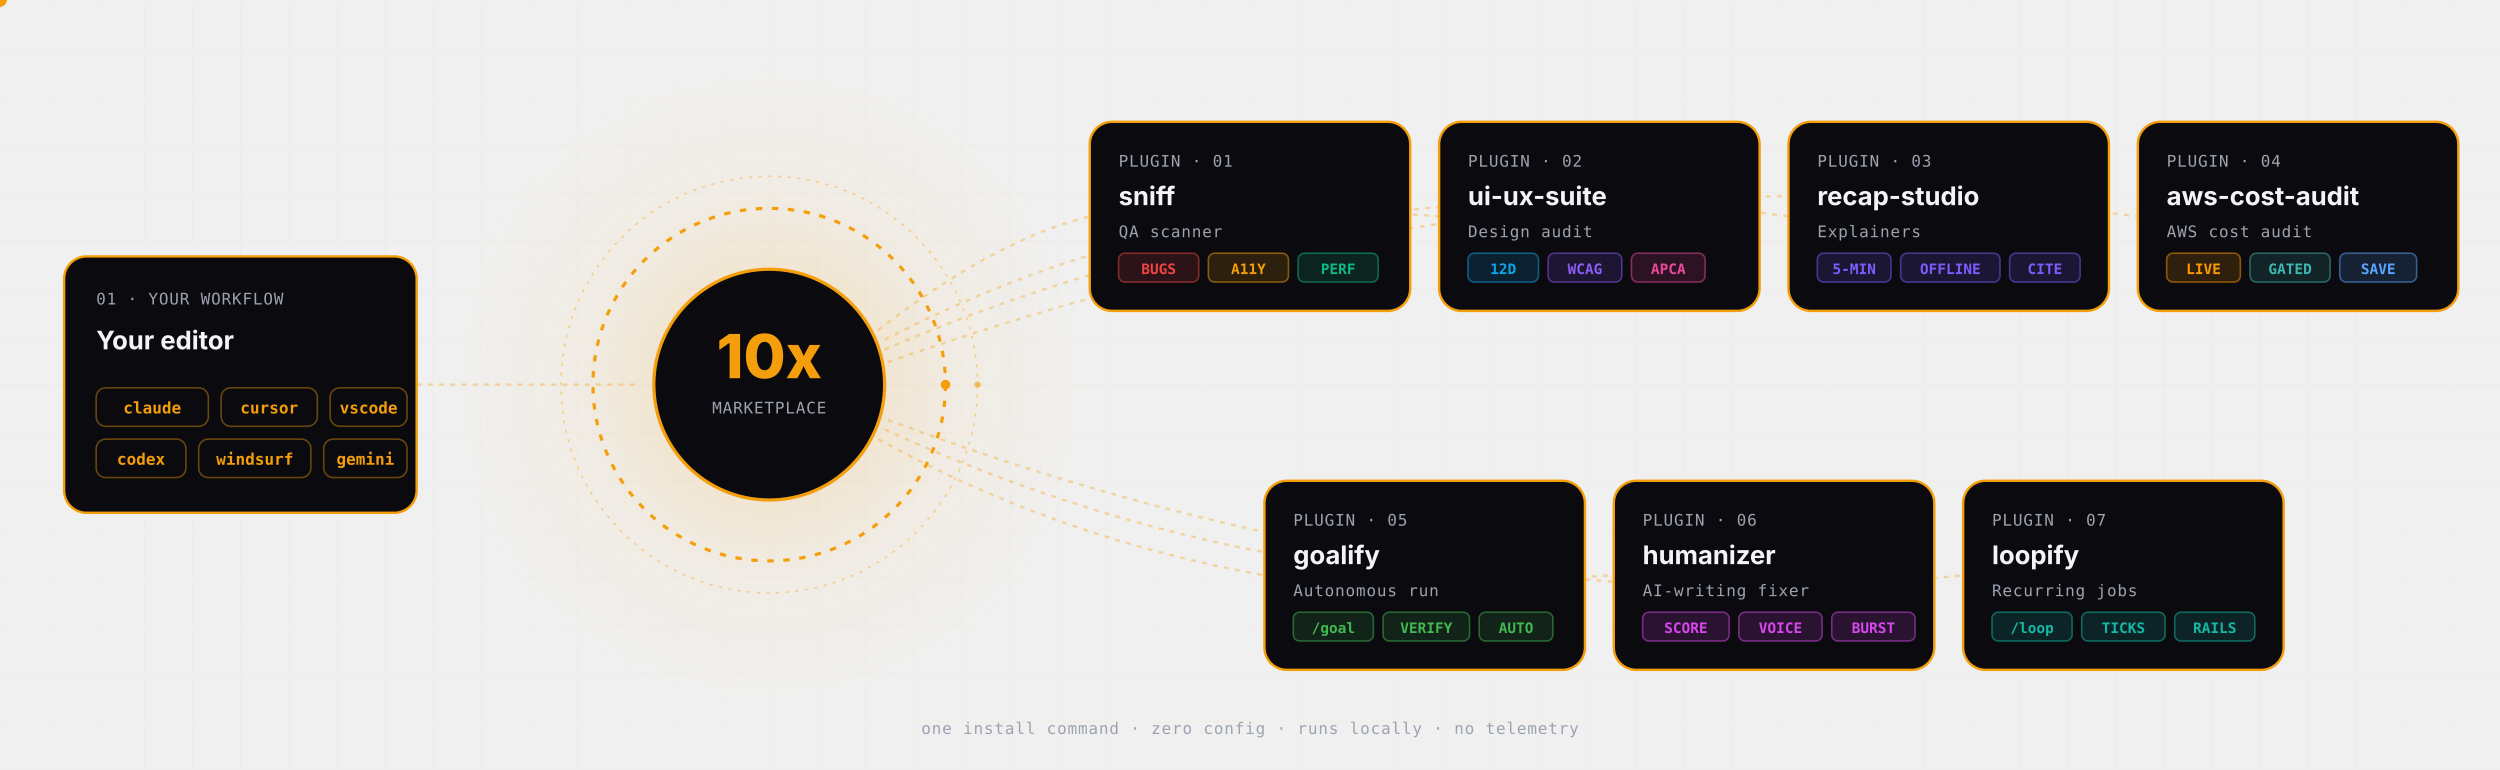
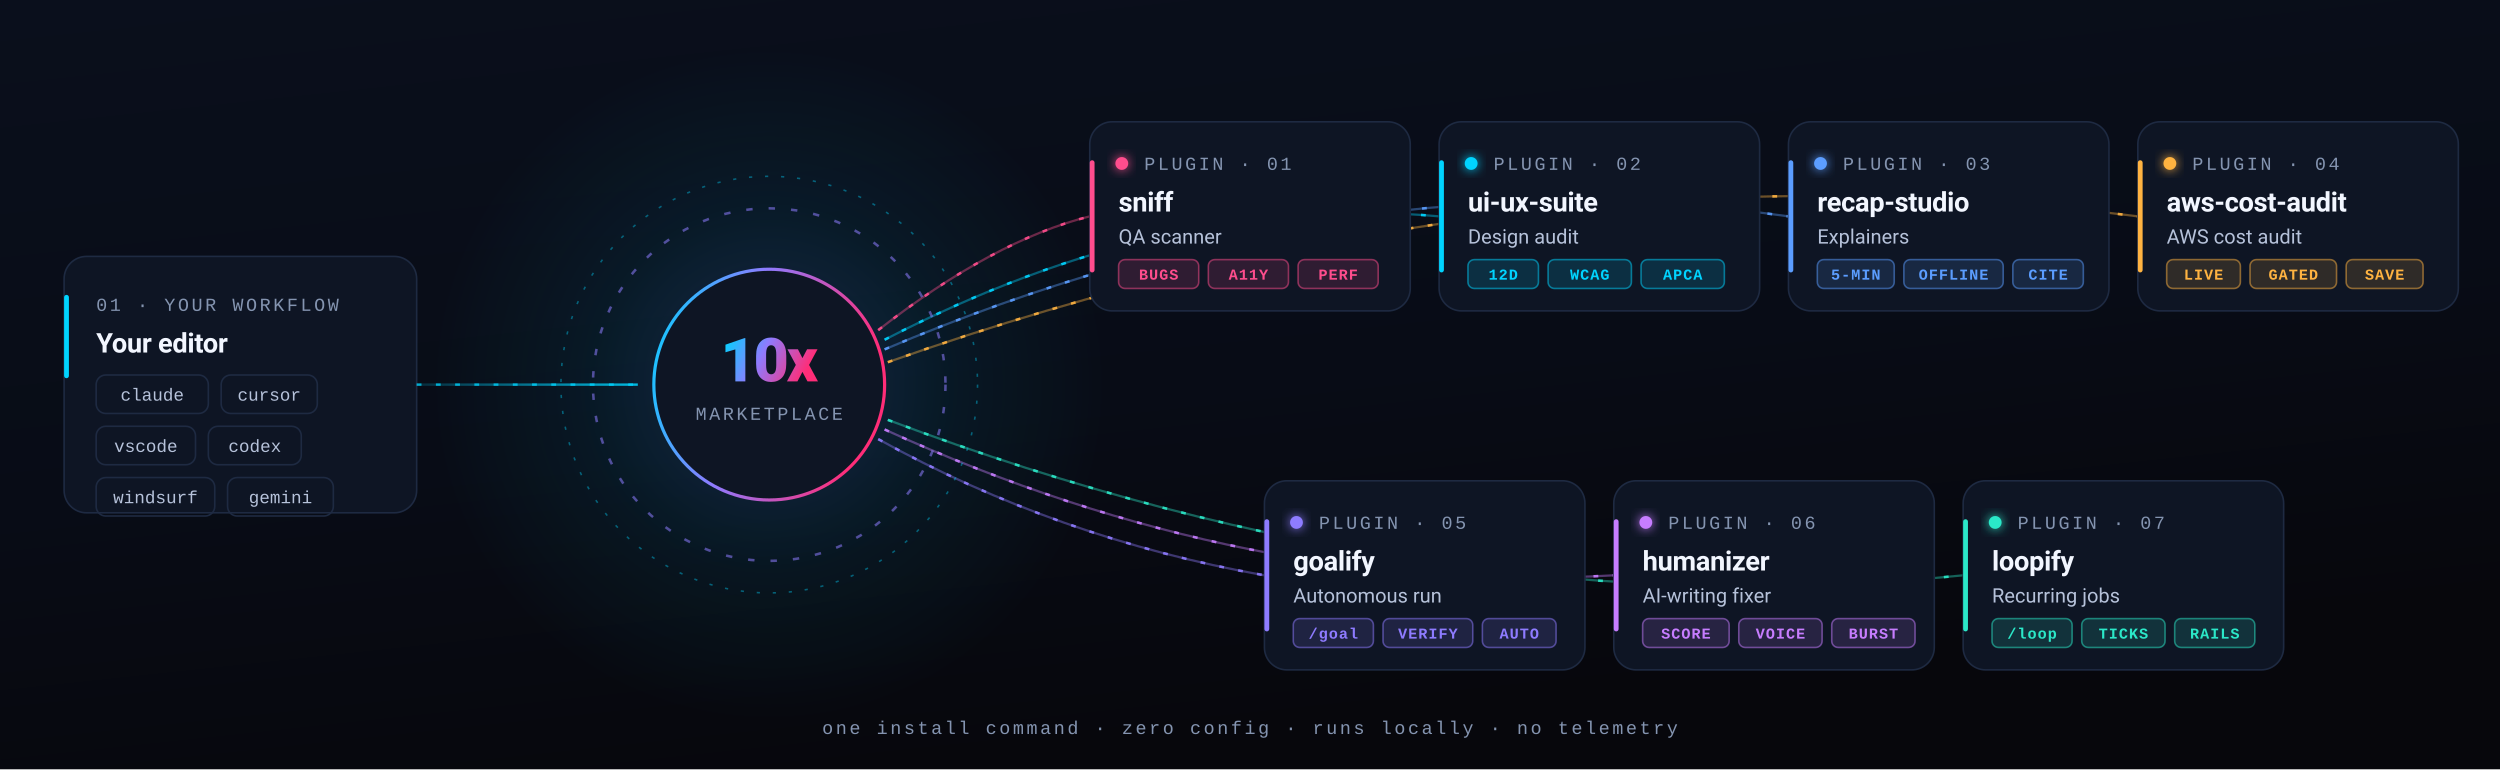
<svg xmlns="http://www.w3.org/2000/svg" viewBox="0 0 1560 480" fill="none" role="img" aria-label="10x marketplace flow: your editor connects to the 10x hub which ships seven plugins: sniff, ui-ux-suite, recap-studio, aws-cost-audit, goalify, humanizer and loopify">
+   <defs>
+     <linearGradient id="hd-ground" x1="0" y1="0" x2="0.35" y2="1">
+       <stop offset="0%" stop-color="#0A0F1C" />
+       <stop offset="60%" stop-color="#080C16" />
+       <stop offset="100%" stop-color="#07070C" />
+     </linearGradient>
+     <linearGradient id="hd-brand" x1="0" y1="0" x2="1" y2="0.25" gradientUnits="objectBoundingBox">
+       <stop offset="0%" stop-color="#00D4FF" />
+       <stop offset="46%" stop-color="#8E7BFF" />
+       <stop offset="100%" stop-color="#FF2D78" />
+       <animateTransform attributeName="gradientTransform" type="translate" values="-0.12 0; 0.12 0; -0.12 0" dur="18s" repeatCount="indefinite" />
+     </linearGradient>
+     <radialGradient id="hd-hub" cx="0.5" cy="0.5" r="0.5">
+       <stop offset="0%" stop-color="#7C5CFF" stop-opacity="0.22" />
+       <stop offset="55%" stop-color="#00D4FF" stop-opacity="0.06" />
+       <stop offset="100%" stop-color="#00D4FF" stop-opacity="0" />
+     </radialGradient>
+     <linearGradient id="hd-spine" gradientUnits="userSpaceOnUse" x1="260" y1="240" x2="398" y2="240">
+       <stop offset="0%" stop-color="#00D4FF" stop-opacity="0.15" />
+       <stop offset="100%" stop-color="#00D4FF" stop-opacity="0.85" />
+     </linearGradient>
+     <filter id="hd-glow-sm" x="-60%" y="-60%" width="220%" height="220%">
+       <feGaussianBlur stdDeviation="3.2" result="b" />
+       <feMerge>
+         <feMergeNode in="b" />
+         <feMergeNode in="SourceGraphic" />
+       </feMerge>
+     </filter>
+   </defs>
  <style>
-     .bg-grid { stroke: #f59e0b; stroke-width: 1; opacity: 0.05; }
-     .node-stroke { stroke: #f59e0b; stroke-width: 1.5; }
-     .node-bg { fill: #0b0b0f; }
-     .label { font-family: ui-monospace, 'SF Mono', Menlo, monospace; font-size: 13px; font-weight: 600; fill: #f59e0b; }
-     .sub { font-family: ui-monospace, 'SF Mono', Menlo, monospace; font-size: 10px; fill: #9ca3af; letter-spacing: 0.5px; }
-     .title { font-family: 'SF Pro Display', -apple-system, system-ui, sans-serif; font-size: 16px; font-weight: 700; fill: #f3f4f6; }
-     .chip { font-family: ui-monospace, Menlo, monospace; font-size: 10px; fill: #f59e0b; font-weight: 600; }
-     .hub-ring { fill: none; stroke: #f59e0b; stroke-width: 2; stroke-dasharray: 4 6; transform-origin: 480px 240px; animation: ring-spin 24s linear infinite; }
-     .hub-ring-2 { fill: none; stroke: #f59e0b; stroke-width: 1; stroke-dasharray: 2 4; opacity: 0.4; transform-origin: 480px 240px; animation: ring-spin-rev 18s linear infinite; }
-     .flow-path { stroke: #f59e0b; stroke-width: 1.5; opacity: 0.35; fill: none; stroke-dasharray: 3 4; }
-     @keyframes ring-spin { from { transform: rotate(0deg); } to { transform: rotate(360deg); } }
-     @keyframes ring-spin-rev { from { transform: rotate(360deg); } to { transform: rotate(0deg); } }
-     @keyframes hub-glow {
-       0%, 100% { filter: drop-shadow(0 0 12px rgba(245,158,11,0.4)); }
-       50% { filter: drop-shadow(0 0 24px rgba(245,158,11,0.8)); }
-     }
-     .hub-core { animation: hub-glow 3s ease-in-out infinite; transform-origin: 480px 240px; }
-     @keyframes node-glow {
-       0%, 100% { filter: drop-shadow(0 0 6px rgba(245,158,11,0.2)); }
-       50% { filter: drop-shadow(0 0 12px rgba(245,158,11,0.5)); }
-     }
-     .node-card { animation: node-glow 4s ease-in-out infinite; }
-     .node-card-2 { animation: node-glow 4s ease-in-out infinite 0.8s; }
-     .node-card-3 { animation: node-glow 4s ease-in-out infinite 1.6s; }
-     .node-card-4 { animation: node-glow 4s ease-in-out infinite 2.4s; }
-     .node-card-5 { animation: node-glow 4s ease-in-out infinite 3.2s; }
-     .node-card-6 { animation: node-glow 4s ease-in-out infinite 4s; }
-     .node-card-7 { animation: node-glow 4s ease-in-out infinite 4.8s; }
-     @media (prefers-color-scheme: light) {
-       .node-bg { fill: #ffffff; }
-       .title { fill: #111827; }
-       .sub { fill: #6b7280; }
-       .bg-grid { opacity: 0.08; }
-     }
+     .disp { font-family: system-ui, -apple-system, 'Segoe UI', Roboto, 'Helvetica Neue', Arial, sans-serif; }
+     .mono { font-family: ui-monospace, SFMono-Regular, 'SF Mono', Menlo, Consolas, 'Liberation Mono', monospace; }
+     .card  { fill: #0E1524; stroke: #1E2A42; stroke-width: 1; }
+     .title { font-size: 17px; font-weight: 700; fill: #F2F6FF; letter-spacing: -0.2px; }
+     .sub   { font-size: 11.5px; letter-spacing: 1.6px; fill: #8494B0; }
+     .body  { font-size: 12.5px; fill: #B6C2DA; }
+     .chip  { font-size: 9.5px; font-weight: 600; letter-spacing: 0.6px; }
+     .edchip { font-size: 11px; fill: #B6C2DA; }
+ 
+     @keyframes hd-flow { to { stroke-dashoffset: -240; } }
+     .flowline { animation: hd-flow 14s linear infinite; }
+ 
+     @keyframes hd-pip { 0%,100% { opacity: 0.45; } 50% { opacity: 1; } }
+     .p1 { animation: hd-pip 5s ease-in-out infinite 0s; }
+     .p2 { animation: hd-pip 5s ease-in-out infinite 0.35s; }
+     .p3 { animation: hd-pip 5s ease-in-out infinite 0.7s; }
+     .p4 { animation: hd-pip 5s ease-in-out infinite 1.05s; }
+     .p5 { animation: hd-pip 5s ease-in-out infinite 1.4s; }
+     .p6 { animation: hd-pip 5s ease-in-out infinite 1.75s; }
+     .p7 { animation: hd-pip 5s ease-in-out infinite 2.1s; }
+ 
+     @keyframes hd-rise { from { opacity: 0; transform: translateY(6px); } to { opacity: 1; transform: translateY(0); } }
+     .row-0 { animation: hd-rise 0.6s ease-out 0.1s both; }
+     .row-1 { animation: hd-rise 0.6s ease-out 0.4s both; }
+     .row-2 { animation: hd-rise 0.6s ease-out 0.6s both; }
+     .row-3 { animation: hd-rise 0.6s ease-out 0.8s both; }
+     .row-4 { animation: hd-rise 0.6s ease-out 1s both; }
+     .row-5 { animation: hd-rise 0.6s ease-out 1.2s both; }
+     .row-6 { animation: hd-rise 0.6s ease-out 1.4s both; }
+     .row-7 { animation: hd-rise 0.6s ease-out 1.6s both; }
+ 
+     @keyframes hd-spin { from { transform: rotate(0deg); } to { transform: rotate(360deg); } }
+     @keyframes hd-spin-rev { from { transform: rotate(360deg); } to { transform: rotate(0deg); } }
+     .ring-a { transform-origin: 480px 240px; animation: hd-spin 24s linear infinite; }
+     .ring-b { transform-origin: 480px 240px; animation: hd-spin-rev 18s linear infinite; }
+ 
+     @keyframes hd-breathe { 0%,100% { opacity: 0.6; } 50% { opacity: 1; } }
+     .halo { animation: hd-breathe 9s ease-in-out infinite; }
+ 
    @media (prefers-reduced-motion: reduce) {
      * { animation: none !important; }
    }
  </style>
-   <defs>
-     <pattern id="grid" width="30" height="30" patternUnits="userSpaceOnUse">
-       <path d="M 30 0 L 0 0 0 30" class="bg-grid" />
-     </pattern>
-     <radialGradient id="hub-grad" cx="50%" cy="50%" r="50%">
-       <stop offset="0%" stop-color="#f59e0b" stop-opacity="0.25" />
-       <stop offset="60%" stop-color="#f59e0b" stop-opacity="0.05" />
-       <stop offset="100%" stop-color="#f59e0b" stop-opacity="0" />
-     </radialGradient>
-   </defs>
-   <rect width="1560" height="480" fill="url(#grid)" />
-   <circle cx="480" cy="240" r="200" fill="url(#hub-grad)" />
-   <g class="node-card">
-     <rect x="40" y="160" width="220" height="160" rx="14" class="node-bg node-stroke" />
-     <text x="60" y="190" class="sub">01 · YOUR WORKFLOW</text>
-     <text x="60" y="218" class="title">Your editor</text>
-     <g transform="translate(60,242)">
-       <g>
-         <rect x="0" y="0" width="70" height="24" rx="6" fill="none" stroke="#f59e0b" stroke-opacity="0.4" />
-         <text x="35" y="16" text-anchor="middle" class="chip">claude</text>
-       </g>
-       <g transform="translate(78,0)">
-         <rect x="0" y="0" width="60" height="24" rx="6" fill="none" stroke="#f59e0b" stroke-opacity="0.4" />
-         <text x="30" y="16" text-anchor="middle" class="chip">cursor</text>
-       </g>
-       <g transform="translate(146,0)">
-         <rect x="0" y="0" width="48" height="24" rx="6" fill="none" stroke="#f59e0b" stroke-opacity="0.4" />
-         <text x="24" y="16" text-anchor="middle" class="chip">vscode</text>
-       </g>
-       <g transform="translate(0,32)">
-         <rect x="0" y="0" width="56" height="24" rx="6" fill="none" stroke="#f59e0b" stroke-opacity="0.4" />
-         <text x="28" y="16" text-anchor="middle" class="chip">codex</text>
-       </g>
-       <g transform="translate(64,32)">
-         <rect x="0" y="0" width="70" height="24" rx="6" fill="none" stroke="#f59e0b" stroke-opacity="0.4" />
-         <text x="35" y="16" text-anchor="middle" class="chip">windsurf</text>
-       </g>
-       <g transform="translate(142,32)">
-         <rect x="0" y="0" width="52" height="24" rx="6" fill="none" stroke="#f59e0b" stroke-opacity="0.4" />
-         <text x="26" y="16" text-anchor="middle" class="chip">gemini</text>
-       </g>
-     </g>
-   </g>
-   <path d="M 260 240 L 398 240" class="flow-path" />
-   <circle r="4" fill="#f59e0b">
-     <animateMotion dur="2.2s" repeatCount="indefinite" path="M 260 240 L 398 240" />
-   </circle>
-   <circle r="3" fill="#f59e0b" opacity="0.6">
-     <animateMotion dur="2.2s" begin="0.7s" repeatCount="indefinite" path="M 260 240 L 398 240" />
-   </circle>
-   <circle r="2" fill="#f59e0b" opacity="0.4">
-     <animateMotion dur="2.2s" begin="1.4s" repeatCount="indefinite" path="M 260 240 L 398 240" />
-   </circle>
-   <g>
-     <circle cx="480" cy="240" r="110" class="hub-ring" />
-     <circle cx="480" cy="240" r="130" class="hub-ring-2" />
-     <g class="hub-core">
-       <circle cx="480" cy="240" r="72" fill="#0b0b0f" stroke="#f59e0b" stroke-width="2" />
-       <text x="480" y="236" text-anchor="middle" font-family="'SF Pro Display', system-ui, sans-serif" font-weight="800" font-size="38" fill="#f59e0b">10x</text>
-       <text x="480" y="258" text-anchor="middle" class="sub">MARKETPLACE</text>
-     </g>
-     <g transform="translate(480,240)">
-       <g>
-         <circle cx="110" cy="0" r="3" fill="#f59e0b" />
-         <animateTransform attributeName="transform" type="rotate" from="0" to="360" dur="12s" repeatCount="indefinite" />
-       </g>
-       <g>
-         <circle cx="130" cy="0" r="2" fill="#f59e0b" opacity="0.6" />
-         <animateTransform attributeName="transform" type="rotate" from="180" to="540" dur="16s" repeatCount="indefinite" />
-       </g>
-     </g>
-   </g>
-   <path d="M 548 206 Q 620 150 680 135" class="flow-path" />
-   <circle r="4" fill="#f59e0b">
-     <animateMotion dur="2.4s" repeatCount="indefinite" path="M 548 206 Q 620 150 680 135" />
-   </circle>
-   <circle r="3" fill="#f59e0b" opacity="0.6">
-     <animateMotion dur="2.4s" begin="1.2s" repeatCount="indefinite" path="M 548 206 Q 620 150 680 135" />
-   </circle>
-   <path d="M 552 212 Q 730 120 898 135" class="flow-path" />
-   <circle r="4" fill="#f59e0b">
-     <animateMotion dur="2.6s" begin="0.3s" repeatCount="indefinite" path="M 552 212 Q 730 120 898 135" />
-   </circle>
-   <circle r="3" fill="#f59e0b" opacity="0.6">
-     <animateMotion dur="2.6s" begin="1.6s" repeatCount="indefinite" path="M 552 212 Q 730 120 898 135" />
-   </circle>
-   <path d="M 552 218 Q 840 96 1116 135" class="flow-path" />
-   <circle r="4" fill="#f59e0b">
-     <animateMotion dur="2.8s" begin="0.5s" repeatCount="indefinite" path="M 552 218 Q 840 96 1116 135" />
-   </circle>
-   <circle r="3" fill="#f59e0b" opacity="0.6">
-     <animateMotion dur="2.8s" begin="1.9s" repeatCount="indefinite" path="M 552 218 Q 840 96 1116 135" />
-   </circle>
-   <path d="M 554 226 Q 950 86 1334 135" class="flow-path" />
-   <circle r="4" fill="#f59e0b">
-     <animateMotion dur="3s" begin="0.7s" repeatCount="indefinite" path="M 554 226 Q 950 86 1334 135" />
-   </circle>
-   <circle r="3" fill="#f59e0b" opacity="0.6">
-     <animateMotion dur="3s" begin="2.2s" repeatCount="indefinite" path="M 554 226 Q 950 86 1334 135" />
-   </circle>
-   <path d="M 548 274 Q 660 336 789 359" class="flow-path" />
-   <circle r="4" fill="#f59e0b">
-     <animateMotion dur="2.4s" begin="0.6s" repeatCount="indefinite" path="M 548 274 Q 660 336 789 359" />
-   </circle>
-   <circle r="3" fill="#f59e0b" opacity="0.6">
-     <animateMotion dur="2.4s" begin="1.8s" repeatCount="indefinite" path="M 548 274 Q 660 336 789 359" />
-   </circle>
-   <path d="M 552 268 Q 780 372 1007 359" class="flow-path" />
-   <circle r="4" fill="#f59e0b">
-     <animateMotion dur="2.6s" begin="0.9s" repeatCount="indefinite" path="M 552 268 Q 780 372 1007 359" />
-   </circle>
-   <circle r="3" fill="#f59e0b" opacity="0.6">
-     <animateMotion dur="2.6s" begin="2.1s" repeatCount="indefinite" path="M 552 268 Q 780 372 1007 359" />
-   </circle>
-   <path d="M 554 262 Q 900 392 1225 359" class="flow-path" />
-   <circle r="4" fill="#f59e0b">
-     <animateMotion dur="2.8s" begin="1.1s" repeatCount="indefinite" path="M 554 262 Q 900 392 1225 359" />
-   </circle>
-   <circle r="3" fill="#f59e0b" opacity="0.6">
-     <animateMotion dur="2.8s" begin="2.4s" repeatCount="indefinite" path="M 554 262 Q 900 392 1225 359" />
-   </circle>
-   <g class="node-card" transform="translate(680,76)">
-     <rect x="0" y="0" width="200" height="118" rx="14" class="node-bg node-stroke" />
-     <text x="18" y="28" class="sub">PLUGIN · 01</text>
-     <text x="18" y="52" class="title">sniff</text>
-     <text x="18" y="72" class="sub">QA scanner</text>
-     <g transform="translate(18,82)">
-       <rect x="0" y="0" width="50" height="18" rx="4" fill="#ef4444" fill-opacity="0.15" stroke="#ef4444" stroke-opacity="0.5" />
-       <text x="25" y="13" text-anchor="middle" font-family="Menlo,monospace" font-size="9" fill="#ef4444" font-weight="600">BUGS</text>
-       <rect x="56" y="0" width="50" height="18" rx="4" fill="#f59e0b" fill-opacity="0.15" stroke="#f59e0b" stroke-opacity="0.5" />
-       <text x="81" y="13" text-anchor="middle" font-family="Menlo,monospace" font-size="9" fill="#f59e0b" font-weight="600">A11Y</text>
-       <rect x="112" y="0" width="50" height="18" rx="4" fill="#10b981" fill-opacity="0.15" stroke="#10b981" stroke-opacity="0.5" />
-       <text x="137" y="13" text-anchor="middle" font-family="Menlo,monospace" font-size="9" fill="#10b981" font-weight="600">PERF</text>
-     </g>
-   </g>
-   <g class="node-card-2" transform="translate(898,76)">
-     <rect x="0" y="0" width="200" height="118" rx="14" class="node-bg node-stroke" />
-     <text x="18" y="28" class="sub">PLUGIN · 02</text>
-     <text x="18" y="52" class="title">ui-ux-suite</text>
-     <text x="18" y="72" class="sub">Design audit</text>
-     <g transform="translate(18,82)">
-       <rect x="0" y="0" width="44" height="18" rx="4" fill="#0ea5e9" fill-opacity="0.15" stroke="#0ea5e9" stroke-opacity="0.5" />
-       <text x="22" y="13" text-anchor="middle" font-family="Menlo,monospace" font-size="9" fill="#0ea5e9" font-weight="600">12D</text>
-       <rect x="50" y="0" width="46" height="18" rx="4" fill="#8b5cf6" fill-opacity="0.15" stroke="#8b5cf6" stroke-opacity="0.5" />
-       <text x="73" y="13" text-anchor="middle" font-family="Menlo,monospace" font-size="9" fill="#8b5cf6" font-weight="600">WCAG</text>
-       <rect x="102" y="0" width="46" height="18" rx="4" fill="#ec4899" fill-opacity="0.15" stroke="#ec4899" stroke-opacity="0.5" />
-       <text x="125" y="13" text-anchor="middle" font-family="Menlo,monospace" font-size="9" fill="#ec4899" font-weight="600">APCA</text>
-     </g>
-   </g>
-   <g class="node-card-3" transform="translate(1116,76)">
-     <rect x="0" y="0" width="200" height="118" rx="14" class="node-bg node-stroke" stroke="#7c5cff" />
-     <text x="18" y="28" class="sub" fill="#7c5cff">PLUGIN · 03</text>
-     <text x="18" y="52" class="title">recap-studio</text>
-     <text x="18" y="72" class="sub">Explainers</text>
-     <g transform="translate(18,82)">
-       <rect x="0" y="0" width="46" height="18" rx="4" fill="#7c5cff" fill-opacity="0.15" stroke="#7c5cff" stroke-opacity="0.5" />
-       <text x="23" y="13" text-anchor="middle" font-family="Menlo,monospace" font-size="9" fill="#7c5cff" font-weight="600">5-MIN</text>
-       <rect x="52" y="0" width="62" height="18" rx="4" fill="#7c5cff" fill-opacity="0.15" stroke="#7c5cff" stroke-opacity="0.5" />
-       <text x="83" y="13" text-anchor="middle" font-family="Menlo,monospace" font-size="9" fill="#7c5cff" font-weight="600">OFFLINE</text>
-       <rect x="120" y="0" width="44" height="18" rx="4" fill="#7c5cff" fill-opacity="0.15" stroke="#7c5cff" stroke-opacity="0.5" />
-       <text x="142" y="13" text-anchor="middle" font-family="Menlo,monospace" font-size="9" fill="#7c5cff" font-weight="600">CITE</text>
-     </g>
-   </g>
-   <g class="node-card-4" transform="translate(1334,76)">
-     <rect x="0" y="0" width="200" height="118" rx="14" class="node-bg node-stroke" stroke="#FF9900" />
-     <text x="18" y="28" class="sub" fill="#FF9900">PLUGIN · 04</text>
-     <text x="18" y="52" class="title">aws-cost-audit</text>
-     <text x="18" y="72" class="sub">AWS cost audit</text>
-     <g transform="translate(18,82)">
-       <rect x="0" y="0" width="46" height="18" rx="4" fill="#FF9900" fill-opacity="0.15" stroke="#FF9900" stroke-opacity="0.5" />
-       <text x="23" y="13" text-anchor="middle" font-family="Menlo,monospace" font-size="9" fill="#FF9900" font-weight="600">LIVE</text>
-       <rect x="52" y="0" width="50" height="18" rx="4" fill="#3FB6B2" fill-opacity="0.15" stroke="#3FB6B2" stroke-opacity="0.5" />
-       <text x="77" y="13" text-anchor="middle" font-family="Menlo,monospace" font-size="9" fill="#3FB6B2" font-weight="600">GATED</text>
-       <rect x="108" y="0" width="48" height="18" rx="4" fill="#58A6FF" fill-opacity="0.15" stroke="#58A6FF" stroke-opacity="0.5" />
-       <text x="132" y="13" text-anchor="middle" font-family="Menlo,monospace" font-size="9" fill="#58A6FF" font-weight="600">SAVE</text>
-     </g>
-   </g>
-   <g class="node-card-5" transform="translate(789,300)">
-     <rect x="0" y="0" width="200" height="118" rx="14" class="node-bg node-stroke" stroke="#3FB950" />
-     <text x="18" y="28" class="sub" fill="#3FB950">PLUGIN · 05</text>
-     <text x="18" y="52" class="title">goalify</text>
-     <text x="18" y="72" class="sub">Autonomous run</text>
-     <g transform="translate(18,82)">
-       <rect x="0" y="0" width="50" height="18" rx="4" fill="#3FB950" fill-opacity="0.15" stroke="#3FB950" stroke-opacity="0.5" />
-       <text x="25" y="13" text-anchor="middle" font-family="Menlo,monospace" font-size="9" fill="#3FB950" font-weight="600">/goal</text>
-       <rect x="56" y="0" width="54" height="18" rx="4" fill="#3FB950" fill-opacity="0.15" stroke="#3FB950" stroke-opacity="0.5" />
-       <text x="83" y="13" text-anchor="middle" font-family="Menlo,monospace" font-size="9" fill="#3FB950" font-weight="600">VERIFY</text>
-       <rect x="116" y="0" width="46" height="18" rx="4" fill="#3FB950" fill-opacity="0.15" stroke="#3FB950" stroke-opacity="0.5" />
-       <text x="139" y="13" text-anchor="middle" font-family="Menlo,monospace" font-size="9" fill="#3FB950" font-weight="600">AUTO</text>
-     </g>
-   </g>
-   <g class="node-card-6" transform="translate(1007,300)">
-     <rect x="0" y="0" width="200" height="118" rx="14" class="node-bg node-stroke" stroke="#d946ef" />
-     <text x="18" y="28" class="sub" fill="#d946ef">PLUGIN · 06</text>
-     <text x="18" y="52" class="title">humanizer</text>
-     <text x="18" y="72" class="sub">AI-writing fixer</text>
-     <g transform="translate(18,82)">
-       <rect x="0" y="0" width="54" height="18" rx="4" fill="#d946ef" fill-opacity="0.15" stroke="#d946ef" stroke-opacity="0.5" />
-       <text x="27" y="13" text-anchor="middle" font-family="Menlo,monospace" font-size="9" fill="#d946ef" font-weight="600">SCORE</text>
-       <rect x="60" y="0" width="52" height="18" rx="4" fill="#d946ef" fill-opacity="0.15" stroke="#d946ef" stroke-opacity="0.5" />
-       <text x="86" y="13" text-anchor="middle" font-family="Menlo,monospace" font-size="9" fill="#d946ef" font-weight="600">VOICE</text>
-       <rect x="118" y="0" width="52" height="18" rx="4" fill="#d946ef" fill-opacity="0.15" stroke="#d946ef" stroke-opacity="0.5" />
-       <text x="144" y="13" text-anchor="middle" font-family="Menlo,monospace" font-size="9" fill="#d946ef" font-weight="600">BURST</text>
-     </g>
-   </g>
-   <g class="node-card-7" transform="translate(1225,300)">
-     <rect x="0" y="0" width="200" height="118" rx="14" class="node-bg node-stroke" stroke="#14b8a6" />
-     <text x="18" y="28" class="sub" fill="#14b8a6">PLUGIN · 07</text>
-     <text x="18" y="52" class="title">loopify</text>
-     <text x="18" y="72" class="sub">Recurring jobs</text>
-     <g transform="translate(18,82)">
-       <rect x="0" y="0" width="50" height="18" rx="4" fill="#14b8a6" fill-opacity="0.15" stroke="#14b8a6" stroke-opacity="0.5" />
-       <text x="25" y="13" text-anchor="middle" font-family="Menlo,monospace" font-size="9" fill="#14b8a6" font-weight="600">/loop</text>
-       <rect x="56" y="0" width="52" height="18" rx="4" fill="#14b8a6" fill-opacity="0.15" stroke="#14b8a6" stroke-opacity="0.5" />
-       <text x="82" y="13" text-anchor="middle" font-family="Menlo,monospace" font-size="9" fill="#14b8a6" font-weight="600">TICKS</text>
-       <rect x="114" y="0" width="50" height="18" rx="4" fill="#14b8a6" fill-opacity="0.15" stroke="#14b8a6" stroke-opacity="0.5" />
-       <text x="139" y="13" text-anchor="middle" font-family="Menlo,monospace" font-size="9" fill="#14b8a6" font-weight="600">RAILS</text>
-     </g>
-   </g>
-   <text x="780" y="458" text-anchor="middle" class="sub">one install command · zero config · runs locally · no telemetry</text>
+   <rect width="1560" height="480" fill="url(#hd-ground)" />
+   <circle class="halo" cx="480" cy="240" r="210" fill="url(#hd-hub)" />
+   <g transform="translate(40,160)">
+     <g class="row-0">
+       <rect x="0" y="0" width="220" height="160" rx="14" class="card" />
+       <rect x="0" y="24" width="3" height="52" rx="1.5" fill="#00D4FF" />
+       <text class="mono sub" x="20" y="34">01 · YOUR WORKFLOW</text>
+       <text class="disp title" x="20" y="60">Your editor</text>
+       <g transform="translate(20,74)">
+         <rect x="0" y="0" width="70" height="24" rx="6" fill="none" stroke="#1E2A42" />
+         <text class="mono edchip" x="35" y="16" text-anchor="middle">claude</text>
+         <rect x="78" y="0" width="60" height="24" rx="6" fill="none" stroke="#1E2A42" />
+         <text class="mono edchip" x="108" y="16" text-anchor="middle">cursor</text>
+         <rect x="0" y="32" width="62" height="24" rx="6" fill="none" stroke="#1E2A42" />
+         <text class="mono edchip" x="31" y="48" text-anchor="middle">vscode</text>
+         <rect x="70" y="32" width="58" height="24" rx="6" fill="none" stroke="#1E2A42" />
+         <text class="mono edchip" x="99" y="48" text-anchor="middle">codex</text>
+         <rect x="0" y="64" width="74" height="24" rx="6" fill="none" stroke="#1E2A42" />
+         <text class="mono edchip" x="37" y="80" text-anchor="middle">windsurf</text>
+         <rect x="82" y="64" width="66" height="24" rx="6" fill="none" stroke="#1E2A42" />
+         <text class="mono edchip" x="115" y="80" text-anchor="middle">gemini</text>
+       </g>
+     </g>
+   </g>
+   <line x1="260" y1="240" x2="398" y2="240" stroke="url(#hd-spine)" stroke-width="1.5" />
+   <line class="flowline" x1="260" y1="240" x2="398" y2="240" stroke="#00D4FF" stroke-width="1.5" stroke-dasharray="3 9" opacity="0.75" />
+   <g fill="none" stroke-width="1.4" opacity="0.4">
+     <path d="M 548 206 Q 620 150 680 135" stroke="#FF4D8D" />
+     <path d="M 552 212 Q 730 120 898 135" stroke="#00D4FF" />
+     <path d="M 552 218 Q 840 96 1116 135" stroke="#5B9DFF" />
+     <path d="M 554 226 Q 950 86 1334 135" stroke="#FFB341" />
+     <path d="M 548 274 Q 660 336 789 359" stroke="#8E7BFF" />
+     <path d="M 552 268 Q 780 372 1007 359" stroke="#C77DFF" />
+     <path d="M 554 262 Q 900 392 1225 359" stroke="#2BE8C8" />
+   </g>
+   <g class="flowline" fill="none" stroke-width="1.6" stroke-dasharray="3 9" opacity="0.9">
+     <path d="M 548 206 Q 620 150 680 135" stroke="#FF4D8D" />
+     <path d="M 552 212 Q 730 120 898 135" stroke="#00D4FF" />
+     <path d="M 552 218 Q 840 96 1116 135" stroke="#5B9DFF" />
+     <path d="M 554 226 Q 950 86 1334 135" stroke="#FFB341" />
+     <path d="M 548 274 Q 660 336 789 359" stroke="#8E7BFF" />
+     <path d="M 552 268 Q 780 372 1007 359" stroke="#C77DFF" />
+     <path d="M 554 262 Q 900 392 1225 359" stroke="#2BE8C8" />
+   </g>
+   <circle class="ring-a" cx="480" cy="240" r="110" fill="none" stroke="#8E7BFF" stroke-width="1.6" stroke-dasharray="4 10" opacity="0.55" />
+   <circle class="ring-b" cx="480" cy="240" r="130" fill="none" stroke="#00D4FF" stroke-width="1" stroke-dasharray="2 8" opacity="0.4" />
+   <circle cx="480" cy="240" r="72" fill="#0E1524" stroke="url(#hd-brand)" stroke-width="2" />
+   <text class="disp" x="480" y="238" text-anchor="middle" font-size="38" font-weight="800" letter-spacing="-1.4" fill="url(#hd-brand)">10x</text>
+   <text class="mono sub" x="480" y="262" text-anchor="middle">MARKETPLACE</text>
+   <g transform="translate(680,76)">
+     <g class="row-1">
+       <rect x="0" y="0" width="200" height="118" rx="14" class="card" />
+       <rect x="0" y="24" width="3" height="70" rx="1.5" fill="#FF4D8D" />
+       <g class="p1">
+         <circle cx="20" cy="26" r="4" fill="#FF4D8D" filter="url(#hd-glow-sm)" />
+       </g>
+       <text class="mono sub" x="34" y="30">PLUGIN · 01</text>
+       <text class="disp title" x="18" y="56">sniff</text>
+       <text class="disp body" x="18" y="76">QA scanner</text>
+       <g transform="translate(18,86)">
+         <rect x="0" y="0" width="50" height="18" rx="4" fill="#FF4D8D" fill-opacity="0.14" stroke="#FF4D8D" stroke-opacity="0.5" />
+         <text class="mono chip" x="25" y="12.5" text-anchor="middle" fill="#FF4D8D">BUGS</text>
+         <rect x="56" y="0" width="50" height="18" rx="4" fill="#FF4D8D" fill-opacity="0.14" stroke="#FF4D8D" stroke-opacity="0.5" />
+         <text class="mono chip" x="81" y="12.5" text-anchor="middle" fill="#FF4D8D">A11Y</text>
+         <rect x="112" y="0" width="50" height="18" rx="4" fill="#FF4D8D" fill-opacity="0.14" stroke="#FF4D8D" stroke-opacity="0.5" />
+         <text class="mono chip" x="137" y="12.5" text-anchor="middle" fill="#FF4D8D">PERF</text>
+       </g>
+     </g>
+   </g>
+   <g transform="translate(898,76)">
+     <g class="row-2">
+       <rect x="0" y="0" width="200" height="118" rx="14" class="card" />
+       <rect x="0" y="24" width="3" height="70" rx="1.5" fill="#00D4FF" />
+       <g class="p2">
+         <circle cx="20" cy="26" r="4" fill="#00D4FF" filter="url(#hd-glow-sm)" />
+       </g>
+       <text class="mono sub" x="34" y="30">PLUGIN · 02</text>
+       <text class="disp title" x="18" y="56">ui-ux-suite</text>
+       <text class="disp body" x="18" y="76">Design audit</text>
+       <g transform="translate(18,86)">
+         <rect x="0" y="0" width="44" height="18" rx="4" fill="#00D4FF" fill-opacity="0.14" stroke="#00D4FF" stroke-opacity="0.5" />
+         <text class="mono chip" x="22" y="12.5" text-anchor="middle" fill="#00D4FF">12D</text>
+         <rect x="50" y="0" width="52" height="18" rx="4" fill="#00D4FF" fill-opacity="0.14" stroke="#00D4FF" stroke-opacity="0.5" />
+         <text class="mono chip" x="76" y="12.5" text-anchor="middle" fill="#00D4FF">WCAG</text>
+         <rect x="108" y="0" width="52" height="18" rx="4" fill="#00D4FF" fill-opacity="0.14" stroke="#00D4FF" stroke-opacity="0.5" />
+         <text class="mono chip" x="134" y="12.5" text-anchor="middle" fill="#00D4FF">APCA</text>
+       </g>
+     </g>
+   </g>
+   <g transform="translate(1116,76)">
+     <g class="row-3">
+       <rect x="0" y="0" width="200" height="118" rx="14" class="card" />
+       <rect x="0" y="24" width="3" height="70" rx="1.5" fill="#5B9DFF" />
+       <g class="p3">
+         <circle cx="20" cy="26" r="4" fill="#5B9DFF" filter="url(#hd-glow-sm)" />
+       </g>
+       <text class="mono sub" x="34" y="30">PLUGIN · 03</text>
+       <text class="disp title" x="18" y="56">recap-studio</text>
+       <text class="disp body" x="18" y="76">Explainers</text>
+       <g transform="translate(18,86)">
+         <rect x="0" y="0" width="48" height="18" rx="4" fill="#5B9DFF" fill-opacity="0.14" stroke="#5B9DFF" stroke-opacity="0.5" />
+         <text class="mono chip" x="24" y="12.5" text-anchor="middle" fill="#5B9DFF">5-MIN</text>
+         <rect x="54" y="0" width="62" height="18" rx="4" fill="#5B9DFF" fill-opacity="0.14" stroke="#5B9DFF" stroke-opacity="0.5" />
+         <text class="mono chip" x="85" y="12.5" text-anchor="middle" fill="#5B9DFF">OFFLINE</text>
+         <rect x="122" y="0" width="44" height="18" rx="4" fill="#5B9DFF" fill-opacity="0.14" stroke="#5B9DFF" stroke-opacity="0.5" />
+         <text class="mono chip" x="144" y="12.5" text-anchor="middle" fill="#5B9DFF">CITE</text>
+       </g>
+     </g>
+   </g>
+   <g transform="translate(1334,76)">
+     <g class="row-4">
+       <rect x="0" y="0" width="200" height="118" rx="14" class="card" />
+       <rect x="0" y="24" width="3" height="70" rx="1.5" fill="#FFB341" />
+       <g class="p4">
+         <circle cx="20" cy="26" r="4" fill="#FFB341" filter="url(#hd-glow-sm)" />
+       </g>
+       <text class="mono sub" x="34" y="30">PLUGIN · 04</text>
+       <text class="disp title" x="18" y="56">aws-cost-audit</text>
+       <text class="disp body" x="18" y="76">AWS cost audit</text>
+       <g transform="translate(18,86)">
+         <rect x="0" y="0" width="46" height="18" rx="4" fill="#FFB341" fill-opacity="0.14" stroke="#FFB341" stroke-opacity="0.5" />
+         <text class="mono chip" x="23" y="12.5" text-anchor="middle" fill="#FFB341">LIVE</text>
+         <rect x="52" y="0" width="54" height="18" rx="4" fill="#FFB341" fill-opacity="0.14" stroke="#FFB341" stroke-opacity="0.5" />
+         <text class="mono chip" x="79" y="12.5" text-anchor="middle" fill="#FFB341">GATED</text>
+         <rect x="112" y="0" width="48" height="18" rx="4" fill="#FFB341" fill-opacity="0.14" stroke="#FFB341" stroke-opacity="0.5" />
+         <text class="mono chip" x="136" y="12.5" text-anchor="middle" fill="#FFB341">SAVE</text>
+       </g>
+     </g>
+   </g>
+   <g transform="translate(789,300)">
+     <g class="row-5">
+       <rect x="0" y="0" width="200" height="118" rx="14" class="card" />
+       <rect x="0" y="24" width="3" height="70" rx="1.5" fill="#8E7BFF" />
+       <g class="p5">
+         <circle cx="20" cy="26" r="4" fill="#8E7BFF" filter="url(#hd-glow-sm)" />
+       </g>
+       <text class="mono sub" x="34" y="30">PLUGIN · 05</text>
+       <text class="disp title" x="18" y="56">goalify</text>
+       <text class="disp body" x="18" y="76">Autonomous run</text>
+       <g transform="translate(18,86)">
+         <rect x="0" y="0" width="50" height="18" rx="4" fill="#8E7BFF" fill-opacity="0.14" stroke="#8E7BFF" stroke-opacity="0.5" />
+         <text class="mono chip" x="25" y="12.5" text-anchor="middle" fill="#8E7BFF">/goal</text>
+         <rect x="56" y="0" width="56" height="18" rx="4" fill="#8E7BFF" fill-opacity="0.14" stroke="#8E7BFF" stroke-opacity="0.5" />
+         <text class="mono chip" x="84" y="12.5" text-anchor="middle" fill="#8E7BFF">VERIFY</text>
+         <rect x="118" y="0" width="46" height="18" rx="4" fill="#8E7BFF" fill-opacity="0.14" stroke="#8E7BFF" stroke-opacity="0.5" />
+         <text class="mono chip" x="141" y="12.5" text-anchor="middle" fill="#8E7BFF">AUTO</text>
+       </g>
+     </g>
+   </g>
+   <g transform="translate(1007,300)">
+     <g class="row-6">
+       <rect x="0" y="0" width="200" height="118" rx="14" class="card" />
+       <rect x="0" y="24" width="3" height="70" rx="1.5" fill="#C77DFF" />
+       <g class="p6">
+         <circle cx="20" cy="26" r="4" fill="#C77DFF" filter="url(#hd-glow-sm)" />
+       </g>
+       <text class="mono sub" x="34" y="30">PLUGIN · 06</text>
+       <text class="disp title" x="18" y="56">humanizer</text>
+       <text class="disp body" x="18" y="76">AI-writing fixer</text>
+       <g transform="translate(18,86)">
+         <rect x="0" y="0" width="54" height="18" rx="4" fill="#C77DFF" fill-opacity="0.14" stroke="#C77DFF" stroke-opacity="0.5" />
+         <text class="mono chip" x="27" y="12.5" text-anchor="middle" fill="#C77DFF">SCORE</text>
+         <rect x="60" y="0" width="52" height="18" rx="4" fill="#C77DFF" fill-opacity="0.14" stroke="#C77DFF" stroke-opacity="0.5" />
+         <text class="mono chip" x="86" y="12.5" text-anchor="middle" fill="#C77DFF">VOICE</text>
+         <rect x="118" y="0" width="52" height="18" rx="4" fill="#C77DFF" fill-opacity="0.14" stroke="#C77DFF" stroke-opacity="0.5" />
+         <text class="mono chip" x="144" y="12.5" text-anchor="middle" fill="#C77DFF">BURST</text>
+       </g>
+     </g>
+   </g>
+   <g transform="translate(1225,300)">
+     <g class="row-7">
+       <rect x="0" y="0" width="200" height="118" rx="14" class="card" />
+       <rect x="0" y="24" width="3" height="70" rx="1.5" fill="#2BE8C8" />
+       <g class="p7">
+         <circle cx="20" cy="26" r="4" fill="#2BE8C8" filter="url(#hd-glow-sm)" />
+       </g>
+       <text class="mono sub" x="34" y="30">PLUGIN · 07</text>
+       <text class="disp title" x="18" y="56">loopify</text>
+       <text class="disp body" x="18" y="76">Recurring jobs</text>
+       <g transform="translate(18,86)">
+         <rect x="0" y="0" width="50" height="18" rx="4" fill="#2BE8C8" fill-opacity="0.14" stroke="#2BE8C8" stroke-opacity="0.5" />
+         <text class="mono chip" x="25" y="12.5" text-anchor="middle" fill="#2BE8C8">/loop</text>
+         <rect x="56" y="0" width="52" height="18" rx="4" fill="#2BE8C8" fill-opacity="0.14" stroke="#2BE8C8" stroke-opacity="0.5" />
+         <text class="mono chip" x="82" y="12.5" text-anchor="middle" fill="#2BE8C8">TICKS</text>
+         <rect x="114" y="0" width="50" height="18" rx="4" fill="#2BE8C8" fill-opacity="0.14" stroke="#2BE8C8" stroke-opacity="0.5" />
+         <text class="mono chip" x="139" y="12.5" text-anchor="middle" fill="#2BE8C8">RAILS</text>
+       </g>
+     </g>
+   </g>
+   <text class="mono sub" x="780" y="458" text-anchor="middle">one install command  ·  zero config  ·  runs locally  ·  no telemetry</text>
</svg>
